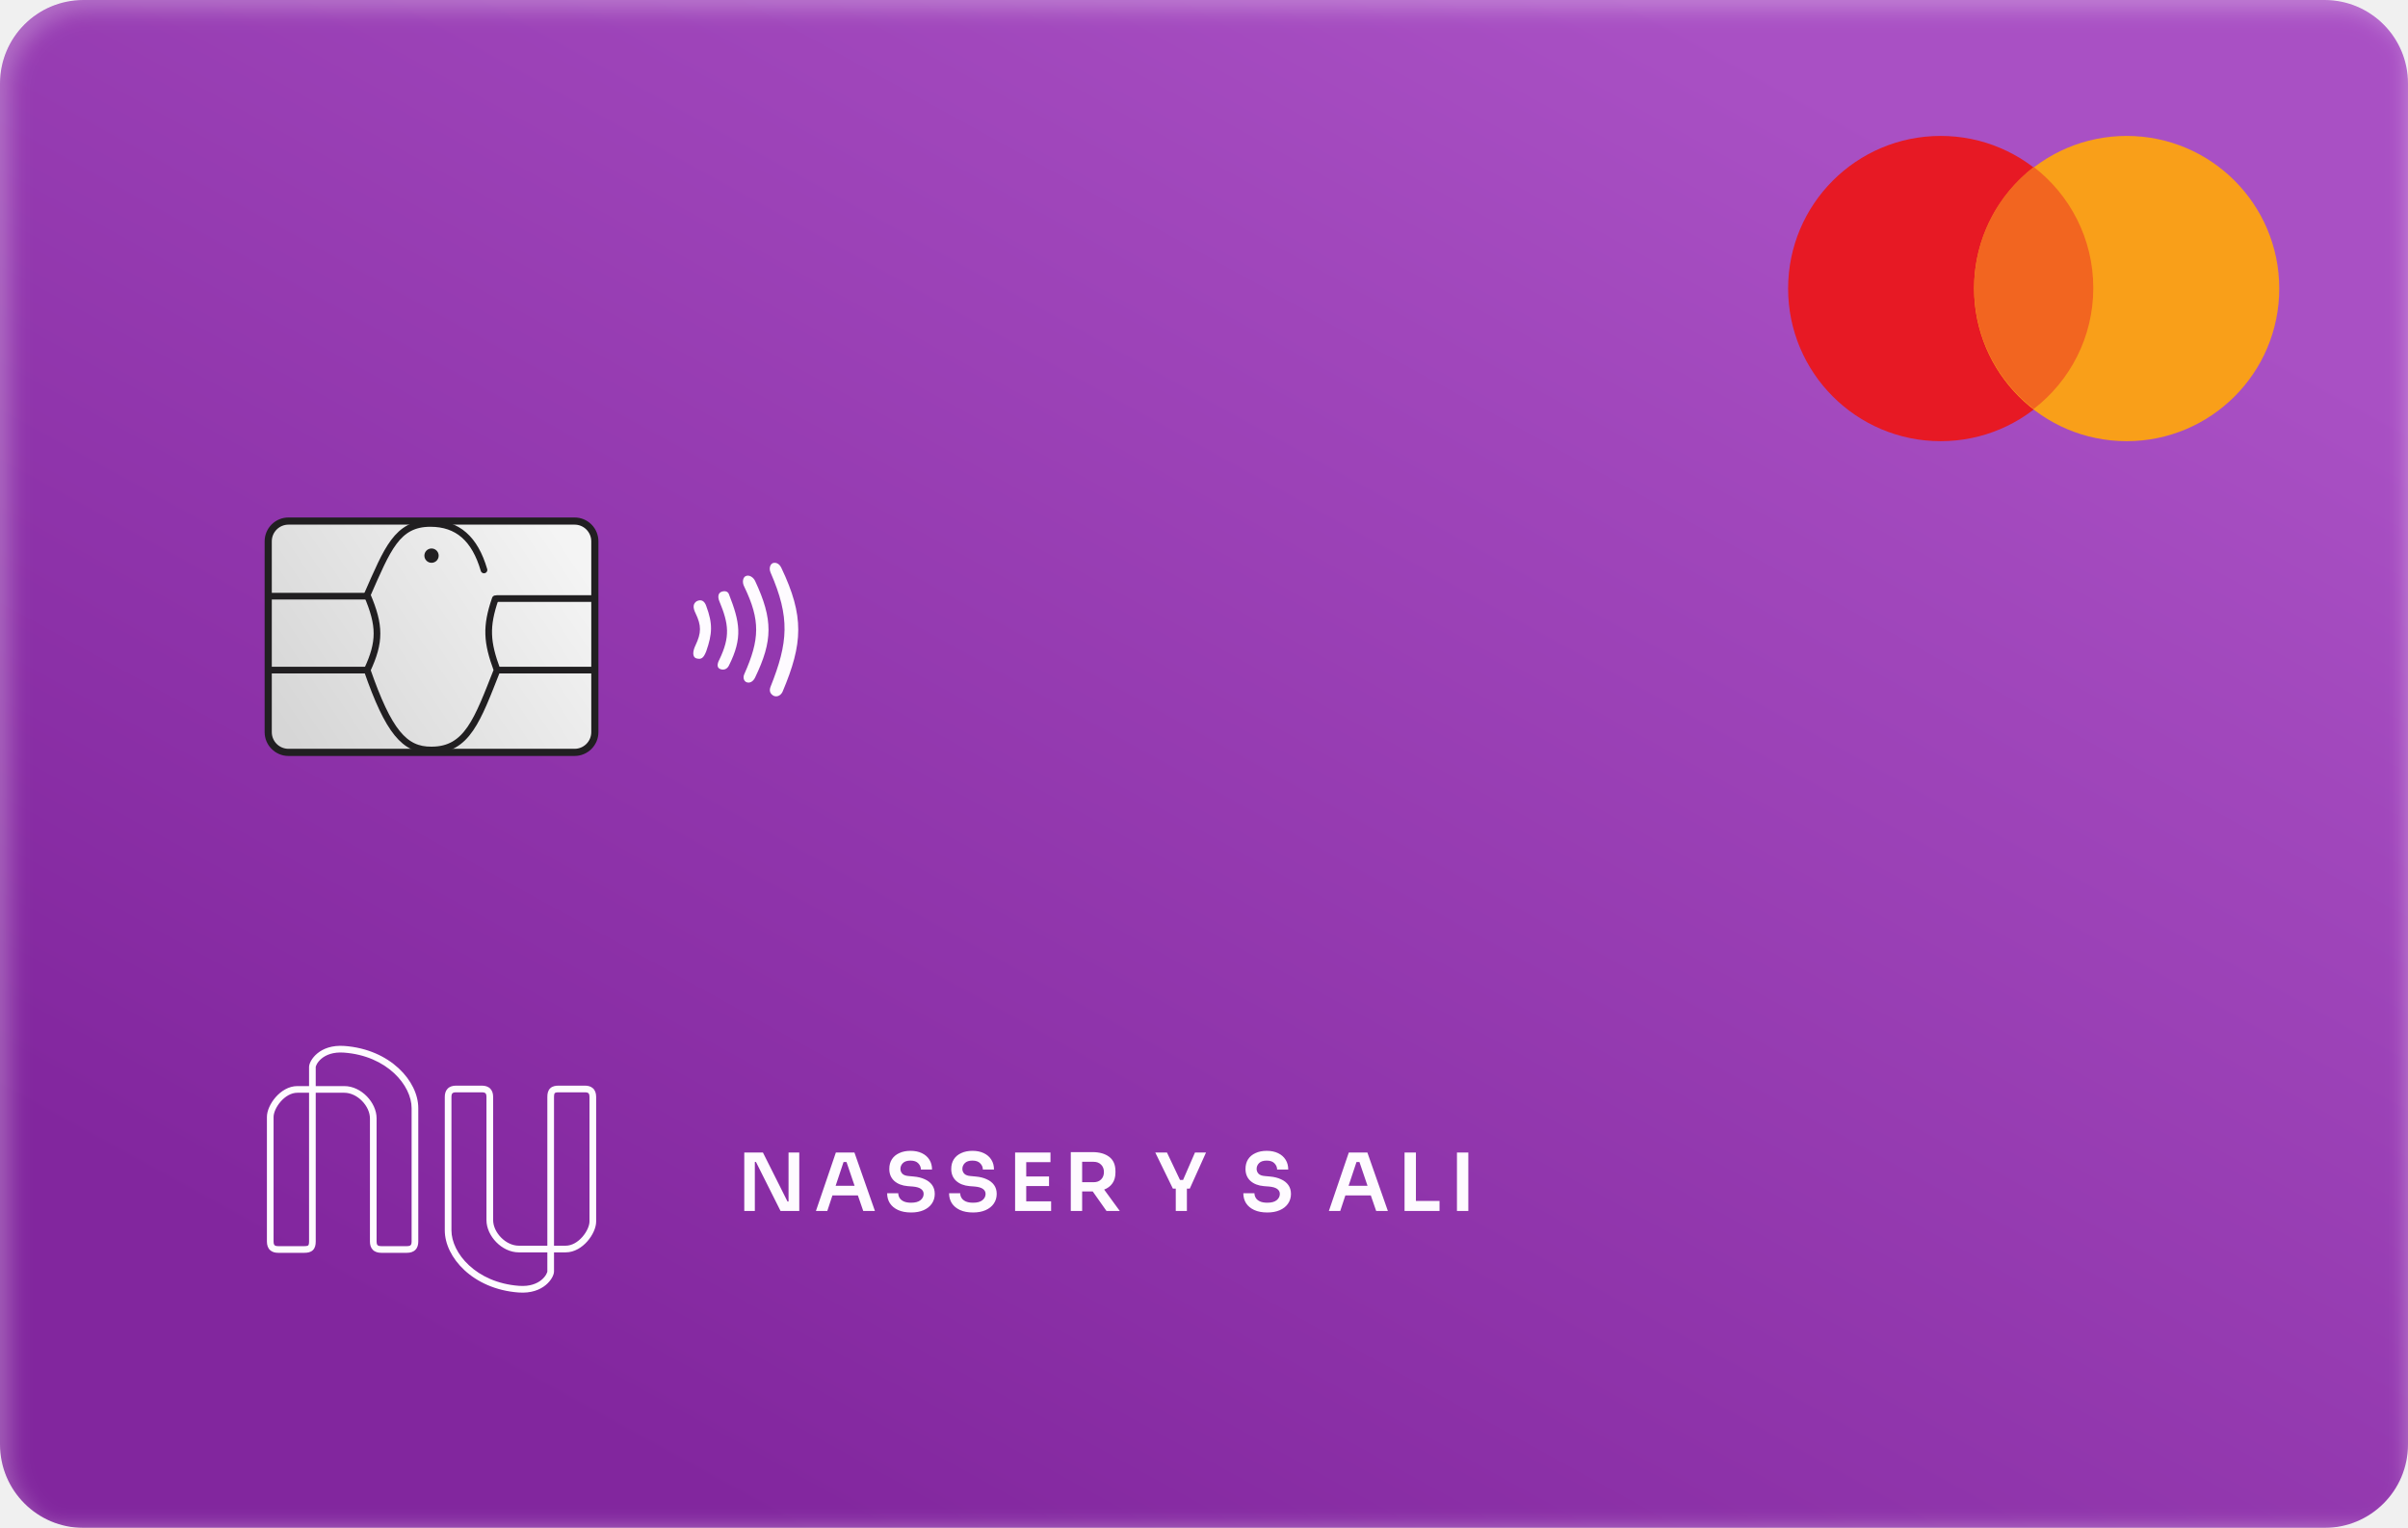
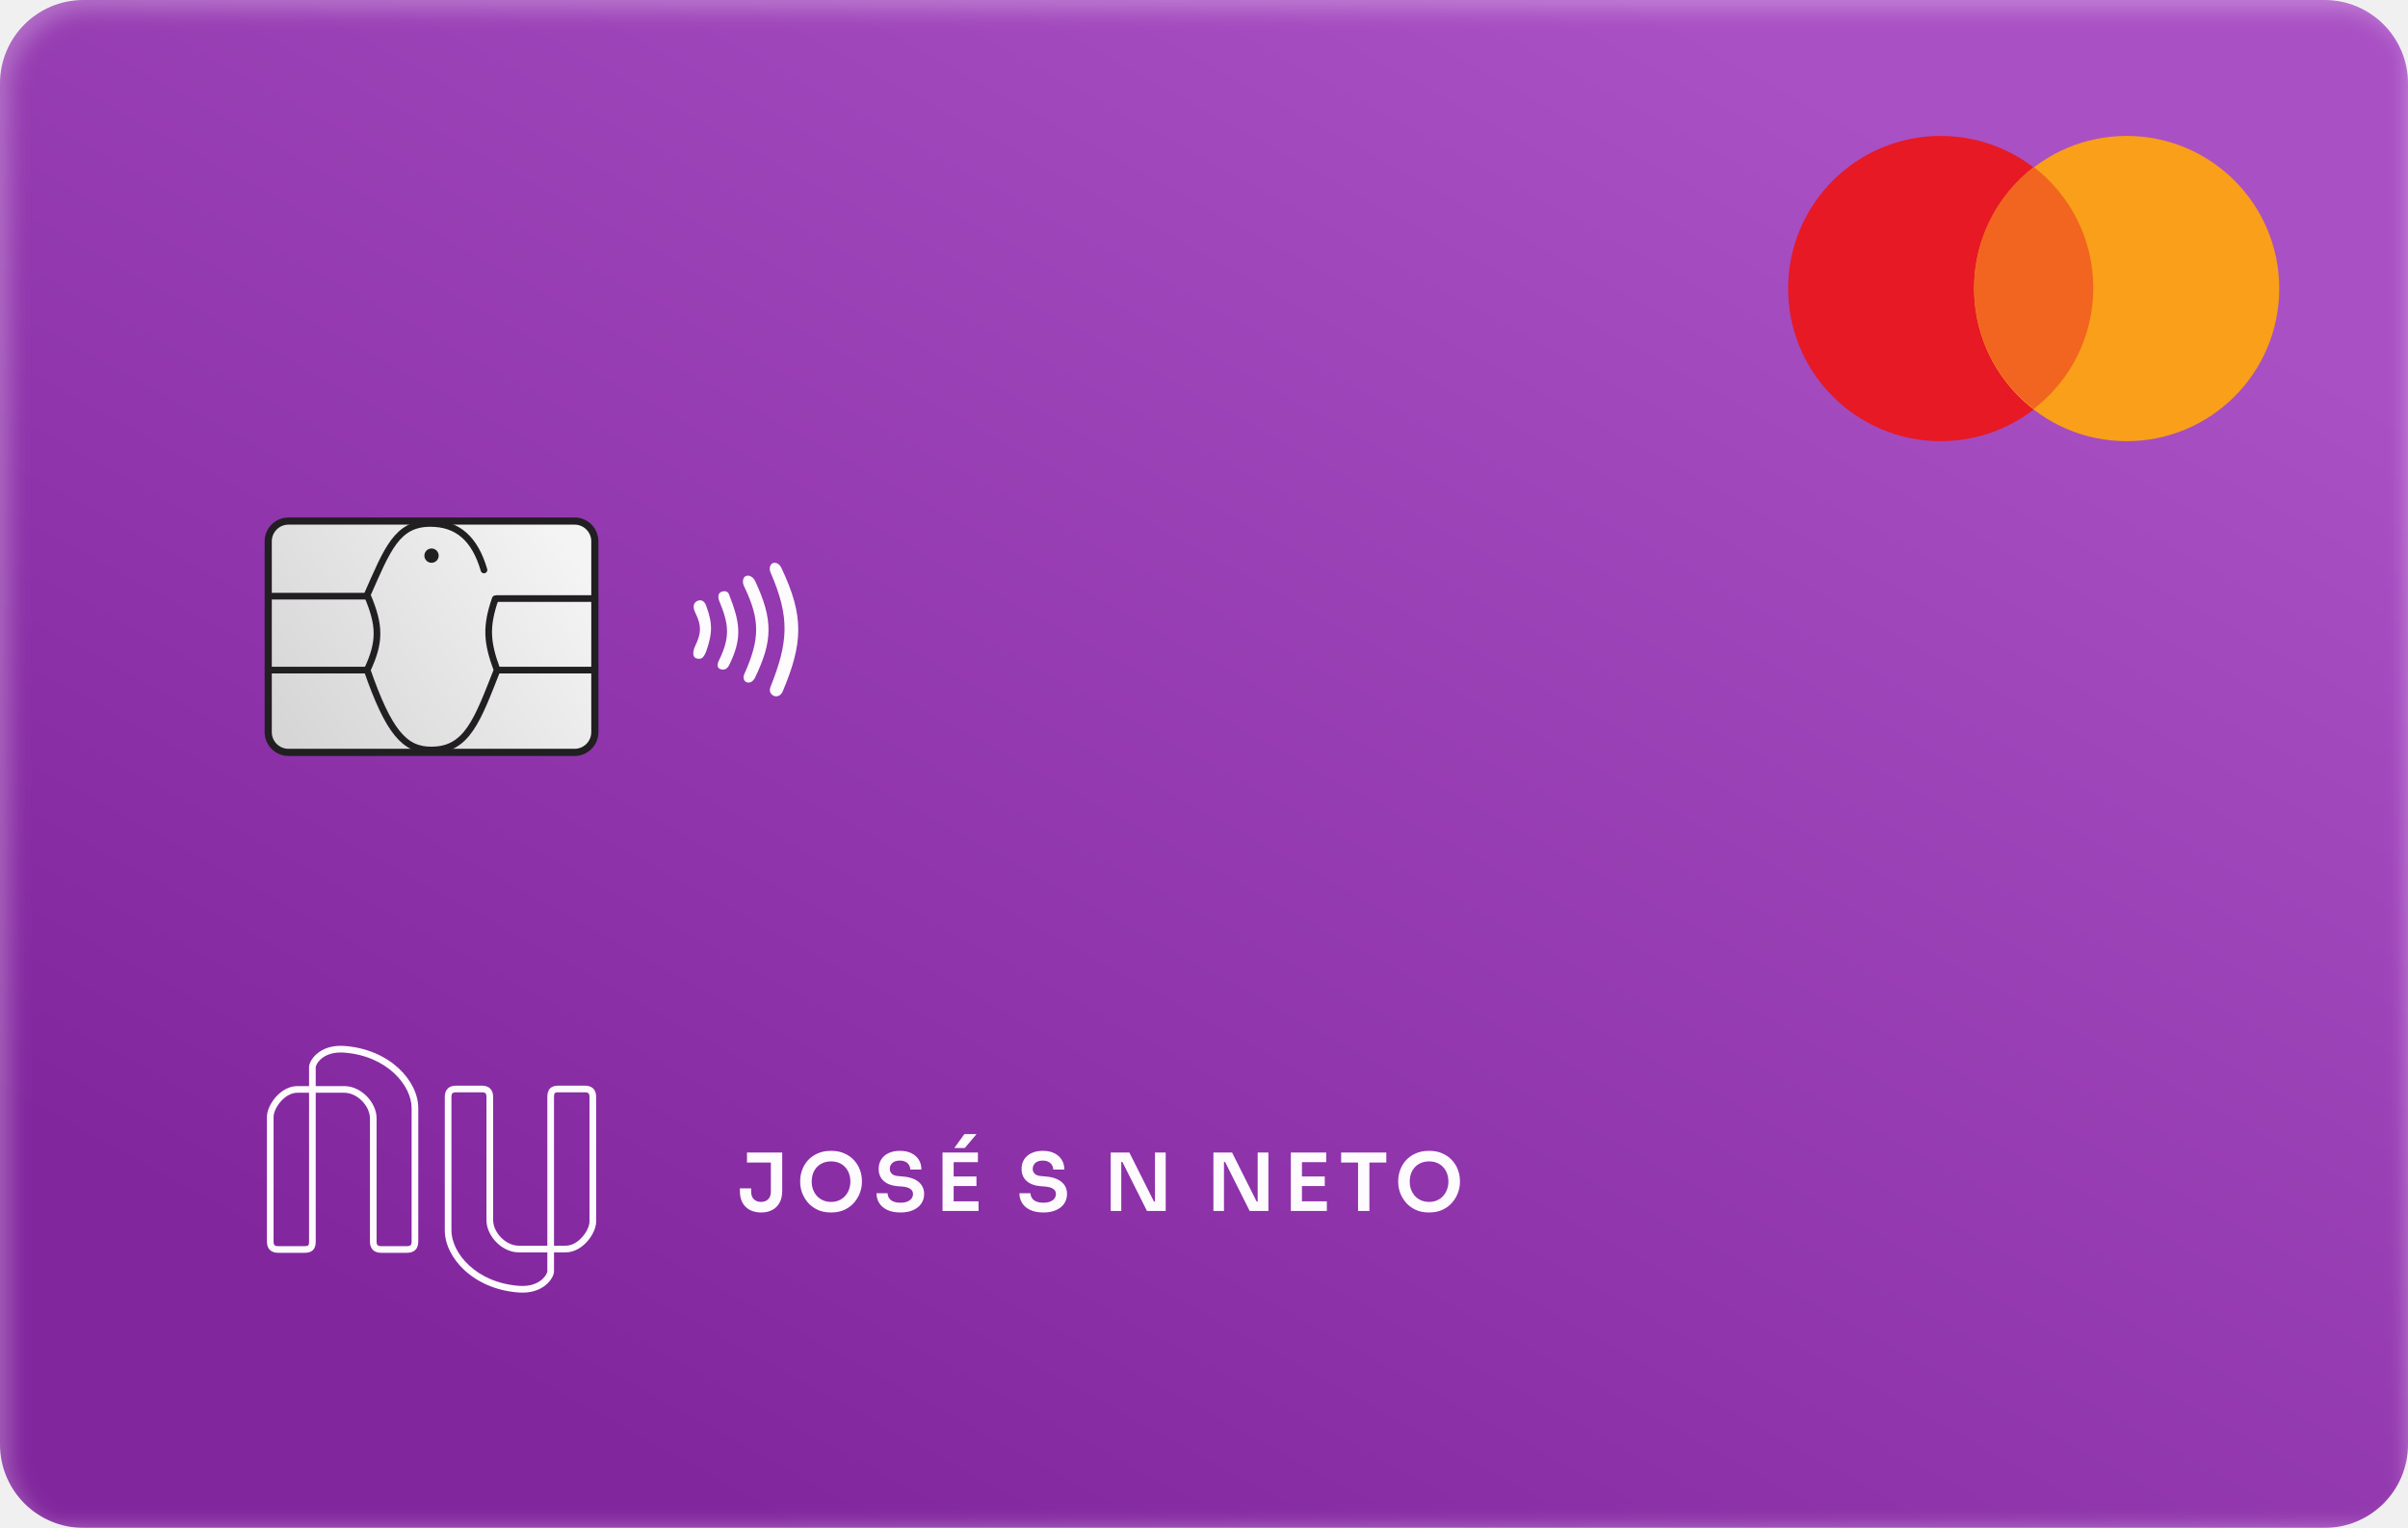
<svg xmlns="http://www.w3.org/2000/svg" width="722" height="458" viewBox="0 0 722 458" fill="none">
  <g clip-path="url(#clip0_609_104)">
    <g filter="url(#filter0_i_609_104)">
      <rect width="722" height="458" rx="25" fill="url(#paint0_linear_609_104)" />
    </g>
-     <path d="M223.16 363V345.48H228.752L236.12 360.168H236.432V345.48H239.648V363H234.032L226.664 348.312H226.328V363H223.16ZM244.644 363L250.621 345.48H256.188L262.333 363H258.829L257.221 358.344H249.588L248.052 363H244.644ZM250.548 355.464H256.237L253.812 348.336H252.924L250.548 355.464ZM273.194 363.456C271.642 363.456 270.33 363.208 269.258 362.712C268.186 362.216 267.37 361.536 266.81 360.672C266.266 359.808 265.994 358.816 265.994 357.696H269.33C269.33 358.176 269.458 358.632 269.714 359.064C269.97 359.496 270.378 359.848 270.938 360.12C271.514 360.392 272.266 360.528 273.194 360.528C274.442 360.528 275.378 360.272 276.002 359.76C276.626 359.248 276.938 358.624 276.938 357.888C276.938 357.28 276.674 356.784 276.146 356.4C275.618 356.016 274.802 355.776 273.698 355.68L272.162 355.56C270.482 355.416 269.138 354.896 268.13 354C267.138 353.088 266.642 351.888 266.642 350.4C266.642 349.296 266.898 348.336 267.41 347.52C267.938 346.704 268.682 346.08 269.642 345.648C270.602 345.2 271.722 344.976 273.002 344.976C274.314 344.976 275.45 345.208 276.41 345.672C277.386 346.136 278.138 346.792 278.666 347.64C279.194 348.472 279.458 349.456 279.458 350.592H276.122C276.122 349.888 275.858 349.264 275.33 348.72C274.818 348.176 274.042 347.904 273.002 347.904C271.978 347.904 271.218 348.152 270.722 348.648C270.226 349.144 269.978 349.728 269.978 350.4C269.978 350.944 270.17 351.424 270.554 351.84C270.954 352.24 271.594 352.472 272.474 352.536L274.01 352.68C275.258 352.792 276.346 353.064 277.274 353.496C278.218 353.912 278.954 354.488 279.482 355.224C280.01 355.96 280.274 356.848 280.274 357.888C280.274 358.992 279.978 359.968 279.386 360.816C278.81 361.648 277.994 362.296 276.938 362.76C275.882 363.224 274.634 363.456 273.194 363.456ZM291.766 363.456C290.214 363.456 288.902 363.208 287.83 362.712C286.758 362.216 285.942 361.536 285.382 360.672C284.838 359.808 284.566 358.816 284.566 357.696H287.902C287.902 358.176 288.03 358.632 288.286 359.064C288.542 359.496 288.95 359.848 289.51 360.12C290.086 360.392 290.838 360.528 291.766 360.528C293.014 360.528 293.95 360.272 294.574 359.76C295.198 359.248 295.51 358.624 295.51 357.888C295.51 357.28 295.246 356.784 294.718 356.4C294.19 356.016 293.374 355.776 292.27 355.68L290.734 355.56C289.054 355.416 287.71 354.896 286.702 354C285.71 353.088 285.214 351.888 285.214 350.4C285.214 349.296 285.47 348.336 285.982 347.52C286.51 346.704 287.254 346.08 288.214 345.648C289.174 345.2 290.294 344.976 291.574 344.976C292.886 344.976 294.022 345.208 294.982 345.672C295.958 346.136 296.71 346.792 297.238 347.64C297.766 348.472 298.03 349.456 298.03 350.592H294.694C294.694 349.888 294.43 349.264 293.902 348.72C293.39 348.176 292.614 347.904 291.574 347.904C290.55 347.904 289.79 348.152 289.294 348.648C288.798 349.144 288.55 349.728 288.55 350.4C288.55 350.944 288.742 351.424 289.126 351.84C289.526 352.24 290.166 352.472 291.046 352.536L292.582 352.68C293.83 352.792 294.918 353.064 295.846 353.496C296.79 353.912 297.526 354.488 298.054 355.224C298.582 355.96 298.846 356.848 298.846 357.888C298.846 358.992 298.55 359.968 297.958 360.816C297.382 361.648 296.566 362.296 295.51 362.76C294.454 363.224 293.206 363.456 291.766 363.456ZM304.362 363V345.48H314.97V348.36H307.698V352.656H314.538V355.536H307.698V360.12H315.162V363H304.362ZM321.058 363V345.36H327.562C329.658 345.36 331.33 345.832 332.578 346.776C333.826 347.72 334.45 349.152 334.45 351.072V351.48C334.45 352.792 334.146 353.872 333.538 354.72C332.946 355.568 332.122 356.192 331.066 356.592L335.746 363H331.762L327.634 357.144H327.562H324.466V363H321.058ZM327.922 348.264H324.466V354.384H327.922C328.85 354.384 329.594 354.104 330.154 353.544C330.714 352.984 330.994 352.248 330.994 351.336C330.994 350.424 330.714 349.688 330.154 349.128C329.594 348.552 328.85 348.264 327.922 348.264ZM352.536 363V356.304H351.672L346.392 345.48H349.896L353.808 353.712H354.72L358.296 345.48H361.608L356.736 356.304H355.872V363H352.536ZM379.994 363.456C378.442 363.456 377.13 363.208 376.058 362.712C374.986 362.216 374.17 361.536 373.61 360.672C373.066 359.808 372.794 358.816 372.794 357.696H376.13C376.13 358.176 376.258 358.632 376.514 359.064C376.77 359.496 377.178 359.848 377.738 360.12C378.314 360.392 379.066 360.528 379.994 360.528C381.242 360.528 382.178 360.272 382.802 359.76C383.426 359.248 383.738 358.624 383.738 357.888C383.738 357.28 383.474 356.784 382.946 356.4C382.418 356.016 381.602 355.776 380.498 355.68L378.962 355.56C377.282 355.416 375.938 354.896 374.93 354C373.938 353.088 373.442 351.888 373.442 350.4C373.442 349.296 373.698 348.336 374.21 347.52C374.738 346.704 375.482 346.08 376.442 345.648C377.402 345.2 378.522 344.976 379.802 344.976C381.114 344.976 382.25 345.208 383.21 345.672C384.186 346.136 384.938 346.792 385.466 347.64C385.994 348.472 386.258 349.456 386.258 350.592H382.922C382.922 349.888 382.658 349.264 382.13 348.72C381.618 348.176 380.842 347.904 379.802 347.904C378.778 347.904 378.018 348.152 377.522 348.648C377.026 349.144 376.778 349.728 376.778 350.4C376.778 350.944 376.97 351.424 377.354 351.84C377.754 352.24 378.394 352.472 379.274 352.536L380.81 352.68C382.058 352.792 383.146 353.064 384.074 353.496C385.018 353.912 385.754 354.488 386.282 355.224C386.81 355.96 387.074 356.848 387.074 357.888C387.074 358.992 386.778 359.968 386.186 360.816C385.61 361.648 384.794 362.296 383.738 362.76C382.682 363.224 381.434 363.456 379.994 363.456ZM398.441 363L404.417 345.48H409.985L416.129 363H412.625L411.017 358.344H403.385L401.849 363H398.441ZM404.345 355.464H410.033L407.609 348.336H406.721L404.345 355.464ZM421.132 363V345.48H424.54V360H431.62V363H421.132ZM436.845 363V345.48H440.253V363H436.845Z" fill="#FEFBFF" />
+     <path d="M228.2 363.456C226.936 363.456 225.824 363.208 224.864 362.712C223.904 362.216 223.16 361.488 222.632 360.528C222.104 359.568 221.84 358.392 221.84 357V356.232H225.224V357.288C225.224 358.216 225.496 358.952 226.04 359.496C226.584 360.024 227.296 360.288 228.176 360.288C229.072 360.288 229.784 360.024 230.312 359.496C230.856 358.952 231.128 358.216 231.128 357.288V348H234.536V357C234.536 358.392 234.272 359.568 233.744 360.528C233.216 361.488 232.48 362.216 231.536 362.712C230.592 363.208 229.48 363.456 228.2 363.456ZM223.976 348.48V345.48H234.536V348.48H223.976ZM249.19 363.456C247.606 363.456 246.23 363.176 245.062 362.616C243.91 362.056 242.95 361.328 242.182 360.432C241.43 359.52 240.862 358.544 240.478 357.504C240.11 356.448 239.926 355.432 239.926 354.456V353.928C239.926 352.856 240.118 351.792 240.502 350.736C240.886 349.664 241.462 348.696 242.23 347.832C243.014 346.968 243.982 346.28 245.134 345.768C246.286 345.24 247.638 344.976 249.19 344.976C250.726 344.976 252.07 345.24 253.222 345.768C254.374 346.28 255.334 346.968 256.102 347.832C256.886 348.696 257.47 349.664 257.854 350.736C258.238 351.792 258.43 352.856 258.43 353.928V354.456C258.43 355.432 258.238 356.448 257.854 357.504C257.486 358.544 256.918 359.52 256.15 360.432C255.398 361.328 254.438 362.056 253.27 362.616C252.118 363.176 250.758 363.456 249.19 363.456ZM249.19 360.288C250.086 360.288 250.886 360.128 251.59 359.808C252.31 359.488 252.918 359.048 253.414 358.488C253.926 357.912 254.31 357.264 254.566 356.544C254.838 355.808 254.974 355.032 254.974 354.216C254.974 353.336 254.838 352.528 254.566 351.792C254.31 351.056 253.926 350.416 253.414 349.872C252.918 349.328 252.31 348.904 251.59 348.6C250.87 348.296 250.07 348.144 249.19 348.144C248.294 348.144 247.486 348.296 246.766 348.6C246.046 348.904 245.43 349.328 244.918 349.872C244.422 350.416 244.038 351.056 243.766 351.792C243.51 352.528 243.382 353.336 243.382 354.216C243.382 355.032 243.51 355.808 243.766 356.544C244.038 357.264 244.422 357.912 244.918 358.488C245.43 359.048 246.046 359.488 246.766 359.808C247.486 360.128 248.294 360.288 249.19 360.288ZM270.006 363.456C268.454 363.456 267.142 363.208 266.07 362.712C265.014 362.216 264.206 361.536 263.646 360.672C263.086 359.792 262.806 358.8 262.806 357.696H266.142C266.142 358.16 266.27 358.616 266.526 359.064C266.782 359.496 267.19 359.848 267.75 360.12C268.326 360.392 269.078 360.528 270.006 360.528C270.838 360.528 271.534 360.408 272.094 360.168C272.654 359.928 273.07 359.616 273.342 359.232C273.614 358.832 273.75 358.384 273.75 357.888C273.75 357.264 273.486 356.768 272.958 356.4C272.43 356.016 271.614 355.776 270.51 355.68L268.974 355.56C267.294 355.416 265.95 354.896 264.942 354C263.95 353.088 263.454 351.888 263.454 350.4C263.454 349.28 263.718 348.32 264.246 347.52C264.774 346.704 265.51 346.08 266.454 345.648C267.414 345.2 268.534 344.976 269.814 344.976C271.142 344.976 272.286 345.208 273.246 345.672C274.206 346.136 274.95 346.792 275.478 347.64C276.006 348.472 276.27 349.456 276.27 350.592H272.934C272.934 350.112 272.814 349.672 272.574 349.272C272.35 348.856 272.006 348.528 271.542 348.288C271.094 348.032 270.518 347.904 269.814 347.904C269.142 347.904 268.582 348.016 268.134 348.24C267.686 348.464 267.35 348.768 267.126 349.152C266.902 349.536 266.79 349.952 266.79 350.4C266.79 350.944 266.99 351.424 267.39 351.84C267.79 352.24 268.422 352.472 269.286 352.536L270.822 352.68C272.07 352.776 273.166 353.04 274.11 353.472C275.054 353.904 275.782 354.488 276.294 355.224C276.822 355.96 277.086 356.848 277.086 357.888C277.086 358.992 276.798 359.968 276.222 360.816C275.646 361.648 274.822 362.296 273.75 362.76C272.694 363.224 271.446 363.456 270.006 363.456ZM282.602 363V345.48H285.938V363H282.602ZM285.458 363V360.12H293.402V363H285.458ZM285.458 355.536V352.656H292.778V355.536H285.458ZM285.458 348.36V345.48H293.21V348.36H285.458ZM286.13 344.136L289.154 339.96H292.802L289.274 344.136H286.13ZM312.855 363.456C311.303 363.456 309.991 363.208 308.919 362.712C307.863 362.216 307.055 361.536 306.495 360.672C305.935 359.792 305.655 358.8 305.655 357.696H308.991C308.991 358.16 309.119 358.616 309.375 359.064C309.631 359.496 310.039 359.848 310.599 360.12C311.175 360.392 311.927 360.528 312.855 360.528C313.687 360.528 314.383 360.408 314.943 360.168C315.503 359.928 315.919 359.616 316.191 359.232C316.463 358.832 316.599 358.384 316.599 357.888C316.599 357.264 316.335 356.768 315.807 356.4C315.279 356.016 314.463 355.776 313.359 355.68L311.823 355.56C310.143 355.416 308.799 354.896 307.791 354C306.799 353.088 306.303 351.888 306.303 350.4C306.303 349.28 306.567 348.32 307.095 347.52C307.623 346.704 308.359 346.08 309.303 345.648C310.263 345.2 311.383 344.976 312.663 344.976C313.991 344.976 315.135 345.208 316.095 345.672C317.055 346.136 317.799 346.792 318.327 347.64C318.855 348.472 319.119 349.456 319.119 350.592H315.783C315.783 350.112 315.663 349.672 315.423 349.272C315.199 348.856 314.855 348.528 314.391 348.288C313.943 348.032 313.367 347.904 312.663 347.904C311.991 347.904 311.431 348.016 310.983 348.24C310.535 348.464 310.199 348.768 309.975 349.152C309.751 349.536 309.639 349.952 309.639 350.4C309.639 350.944 309.839 351.424 310.239 351.84C310.639 352.24 311.271 352.472 312.135 352.536L313.671 352.68C314.919 352.776 316.015 353.04 316.959 353.472C317.903 353.904 318.631 354.488 319.143 355.224C319.671 355.96 319.935 356.848 319.935 357.888C319.935 358.992 319.647 359.968 319.071 360.816C318.495 361.648 317.671 362.296 316.599 362.76C315.543 363.224 314.295 363.456 312.855 363.456ZM333.03 363V345.48H338.622L345.99 360.168H346.782L346.302 360.6V345.48H349.518V363H343.902L336.534 348.312H335.718L336.198 347.88V363H333.03ZM363.823 363V345.48H369.415L376.783 360.168H377.575L377.095 360.6V345.48H380.311V363H374.695L367.327 348.312H366.511L366.991 347.88V363H363.823ZM387.035 363V345.48H390.371V363H387.035ZM389.891 363V360.12H397.835V363H389.891ZM389.891 355.536V352.656H397.211V355.536H389.891ZM389.891 348.36V345.48H397.643V348.36H389.891ZM407.188 363V348H410.596V363H407.188ZM402.124 348.48V345.48H415.66V348.48H402.124ZM428.497 363.456C426.913 363.456 425.537 363.176 424.369 362.616C423.217 362.056 422.257 361.328 421.489 360.432C420.737 359.52 420.169 358.544 419.785 357.504C419.417 356.448 419.233 355.432 419.233 354.456V353.928C419.233 352.856 419.425 351.792 419.809 350.736C420.193 349.664 420.769 348.696 421.537 347.832C422.321 346.968 423.289 346.28 424.441 345.768C425.593 345.24 426.945 344.976 428.497 344.976C430.033 344.976 431.377 345.24 432.529 345.768C433.681 346.28 434.641 346.968 435.409 347.832C436.193 348.696 436.777 349.664 437.161 350.736C437.545 351.792 437.737 352.856 437.737 353.928V354.456C437.737 355.432 437.545 356.448 437.161 357.504C436.793 358.544 436.225 359.52 435.457 360.432C434.705 361.328 433.745 362.056 432.577 362.616C431.425 363.176 430.065 363.456 428.497 363.456ZM428.497 360.288C429.393 360.288 430.193 360.128 430.897 359.808C431.617 359.488 432.225 359.048 432.721 358.488C433.233 357.912 433.617 357.264 433.873 356.544C434.145 355.808 434.281 355.032 434.281 354.216C434.281 353.336 434.145 352.528 433.873 351.792C433.617 351.056 433.233 350.416 432.721 349.872C432.225 349.328 431.617 348.904 430.897 348.6C430.177 348.296 429.377 348.144 428.497 348.144C427.601 348.144 426.793 348.296 426.073 348.6C425.353 348.904 424.737 349.328 424.225 349.872C423.729 350.416 423.345 351.056 423.073 351.792C422.817 352.528 422.689 353.336 422.689 354.216C422.689 355.032 422.817 355.808 423.073 356.544C423.345 357.264 423.729 357.912 424.225 358.488C424.737 359.048 425.353 359.488 426.073 359.808C426.793 360.128 427.601 360.288 428.497 360.288Z" fill="#FEFBFF" />
    <path fill-rule="evenodd" clip-rule="evenodd" d="M94.665 319.851C94.665 319.852 94.666 319.826 94.677 319.771C94.687 319.717 94.705 319.646 94.735 319.559C94.793 319.385 94.89 319.165 95.033 318.917C95.32 318.421 95.776 317.841 96.434 317.301C97.733 316.235 99.864 315.292 103.14 315.533C116.1 316.484 123.415 325.41 123.415 332.161V372.168C123.415 372.805 123.268 373.099 123.132 373.241C123.004 373.375 122.718 373.546 122.028 373.546H114.306C113.616 373.546 113.33 373.375 113.202 373.241C113.066 373.1 112.919 372.805 112.919 372.168V335.238C112.919 332.828 111.735 330.421 109.988 328.634C108.238 326.842 105.817 325.566 103.213 325.566H94.665V319.851ZM103.213 327.566H94.665V372.168C94.665 373.162 94.482 374.108 93.793 374.763C93.116 375.407 92.181 375.546 91.278 375.546H83.415C82.608 375.546 81.723 375.389 81.038 374.792C80.326 374.171 80.028 373.251 80.028 372.168V334.819C80.028 332.956 81.092 330.668 82.663 328.878C84.248 327.074 86.535 325.566 89.171 325.566H92.665V319.851C92.665 319.284 92.917 318.582 93.302 317.917C93.706 317.217 94.317 316.45 95.166 315.754C96.882 314.347 99.525 313.262 103.287 313.538C117.005 314.545 125.415 324.098 125.415 332.161V372.168C125.415 373.069 125.212 373.963 124.575 374.626C123.931 375.297 123.024 375.546 122.028 375.546H114.306C113.311 375.546 112.403 375.297 111.759 374.626C111.123 373.963 110.919 373.069 110.919 372.168V335.238C110.919 333.463 110.026 331.534 108.558 330.031C107.093 328.532 105.161 327.566 103.213 327.566ZM89.171 327.566H92.665V372.168C92.665 372.991 92.498 373.235 92.415 373.314C92.32 373.404 92.06 373.546 91.278 373.546H83.415C82.818 373.546 82.51 373.422 82.352 373.285C82.223 373.171 82.028 372.902 82.028 372.168V334.819C82.028 333.604 82.79 331.766 84.166 330.198C85.53 328.645 87.314 327.566 89.171 327.566ZM164.111 381.128C164.111 381.13 164.11 381.156 164.1 381.209C164.089 381.262 164.071 381.333 164.042 381.42C163.983 381.595 163.886 381.814 163.743 382.063C163.457 382.559 163.001 383.139 162.342 383.679C161.043 384.744 158.913 385.687 155.636 385.447C142.676 384.495 135.361 375.569 135.361 368.819V328.812C135.361 328.175 135.508 327.88 135.644 327.739C135.772 327.605 136.058 327.434 136.748 327.434H144.471C145.16 327.434 145.446 327.605 145.575 327.739C145.71 327.88 145.858 328.175 145.858 328.812V365.741C145.858 368.151 147.042 370.559 148.788 372.346C150.539 374.137 152.96 375.414 155.563 375.414H164.111V381.128V381.128ZM155.563 373.414H164.111V328.812C164.111 327.817 164.295 326.872 164.984 326.216C165.661 325.572 166.595 325.434 167.498 325.434H175.361C176.168 325.434 177.053 325.59 177.738 326.187C178.451 326.808 178.748 327.728 178.748 328.812V366.161C178.748 368.023 177.684 370.312 176.113 372.101C174.528 373.906 172.241 375.414 169.605 375.414H166.111V381.128C166.111 381.695 165.859 382.397 165.475 383.063C165.071 383.762 164.459 384.529 163.611 385.225C161.895 386.632 159.252 387.718 155.49 387.441C141.772 386.434 133.361 376.882 133.361 368.819V328.812C133.361 327.91 133.565 327.016 134.201 326.353C134.845 325.683 135.753 325.434 136.748 325.434H144.471C145.466 325.434 146.373 325.683 147.017 326.353C147.654 327.016 147.858 327.91 147.858 328.812V365.741C147.858 367.516 148.75 369.445 150.219 370.948C151.683 372.447 153.615 373.414 155.563 373.414ZM169.605 373.414H166.111V328.812C166.111 327.988 166.279 327.745 166.362 327.666C166.457 327.575 166.716 327.434 167.498 327.434H175.361C175.958 327.434 176.267 327.558 176.424 327.695C176.554 327.808 176.748 328.077 176.748 328.812V366.161C176.748 367.376 175.987 369.214 174.61 370.782C173.247 372.334 171.462 373.414 169.605 373.414Z" fill="#FEFBFF" />
    <circle cx="581.889" cy="86.497" r="45.751" fill="#E71924" />
    <circle cx="637.647" cy="86.497" r="45.751" fill="#F99F19" />
    <path fill-rule="evenodd" clip-rule="evenodd" d="M609.768 122.595C620.636 114.23 627.64 101.092 627.64 86.317C627.64 71.543 620.636 58.404 609.768 50.04C598.9 58.404 591.897 71.543 591.897 86.317C591.897 101.092 598.9 114.23 609.768 122.595Z" fill="#F26520" />
    <rect x="80.421" y="156.195" width="97.935" height="69.341" rx="6.076" fill="url(#paint1_linear_609_104)" stroke="#211F21" stroke-width="2.145" />
    <path d="M80.778 178.713H110.087" stroke="#211F21" stroke-width="2" stroke-linecap="round" />
    <path d="M80.778 200.873H109.445" stroke="#211F21" stroke-width="2" stroke-linecap="round" />
    <path d="M149.404 200.873H177.998" stroke="#211F21" stroke-width="2" stroke-linecap="round" />
    <path d="M148.975 179.428H177.998" stroke="#211F21" stroke-width="2" stroke-linecap="round" />
    <circle cx="129.388" cy="166.561" r="2.145" fill="#211F21" />
    <path d="M231.053 205.824C236.325 192.59 236.926 185.119 231.053 171.645C230.43 170.215 231.053 169.024 231.768 168.786C232.483 168.547 233.589 168.786 234.27 170.215C241.188 184.73 240.767 192.87 234.627 207.387C233.912 208.817 232.575 208.998 231.768 208.46C230.824 207.831 230.608 206.941 231.053 205.824Z" fill="#FEFBFF" />
    <path d="M223.547 172.717C222.832 173.075 222.375 174.43 223.19 175.934C227.999 185.94 227.801 191.662 223.19 202.026C222.686 203.071 222.998 204.226 223.905 204.528C224.977 204.886 225.913 204.125 226.406 203.098C231.701 192.084 231.84 185.756 226.406 174.147C225.905 173.075 224.619 172.181 223.547 172.717Z" fill="#FEFBFF" />
    <path d="M216.399 177.364C215.326 177.721 215.136 178.908 215.684 180.223C218.53 187.063 218.979 190.898 215.684 197.737C215.041 198.929 214.83 200.193 216.041 200.596C217.252 201 218.126 200.363 218.543 199.524C222.766 191.149 221.82 186.454 218.543 178.079C218.263 177.364 217.471 177.006 216.399 177.364Z" fill="#FEFBFF" />
    <path d="M208.893 180.223C207.82 180.938 207.668 182.022 208.535 183.797C210.344 187.564 210.303 189.68 208.535 193.448C207.713 195.11 207.463 197.022 208.893 197.38C210.322 197.737 210.957 197.229 211.752 195.235C213.578 189.987 213.756 187.02 211.752 181.653C211.291 180.261 210.322 179.508 208.893 180.223Z" fill="#FEFBFF" />
    <path d="M145.115 170.849C142.372 161.508 137.251 156.91 129.03 156.91C119.023 156.91 116.194 164.53 110.087 178.355C113.998 187.507 114.039 192.437 110.087 200.873C116.494 219.254 121.24 224.915 129.388 224.821C140.111 224.821 143.163 215.733 149.046 200.873C145.952 192.497 145.622 187.875 148.5 179.5" stroke="#211F21" stroke-width="2" stroke-linecap="round" />
  </g>
  <defs>
    <filter id="filter0_i_609_104" x="0" y="0" width="725" height="461" filterUnits="userSpaceOnUse" color-interpolation-filters="sRGB">
      <feFlood flood-opacity="0" result="BackgroundImageFix" />
      <feBlend mode="normal" in="SourceGraphic" in2="BackgroundImageFix" result="shape" />
      <feColorMatrix in="SourceAlpha" type="matrix" values="0 0 0 0 0 0 0 0 0 0 0 0 0 0 0 0 0 0 127 0" result="hardAlpha" />
      <feOffset dx="3" dy="3" />
      <feGaussianBlur stdDeviation="3" />
      <feComposite in2="hardAlpha" operator="arithmetic" k2="-1" k3="1" />
      <feColorMatrix type="matrix" values="0 0 0 0 1 0 0 0 0 1 0 0 0 0 1 0 0 0 0.25 0" />
      <feBlend mode="normal" in2="shape" result="effect1_innerShadow_609_104" />
    </filter>
    <linearGradient id="paint0_linear_609_104" x1="610.09" y1="61.83" x2="354.096" y2="526.995" gradientUnits="userSpaceOnUse">
      <stop stop-color="#A950C4" />
      <stop offset="1" stop-color="#82269E" />
    </linearGradient>
    <linearGradient id="paint1_linear_609_104" x1="171" y1="165" x2="87" y2="221" gradientUnits="userSpaceOnUse">
      <stop stop-color="#F4F4F4" />
      <stop offset="1" stop-color="#D6D6D6" />
    </linearGradient>
    <clipPath id="clip0_609_104">
      <rect width="722" height="458" fill="white" />
    </clipPath>
  </defs>
</svg>
